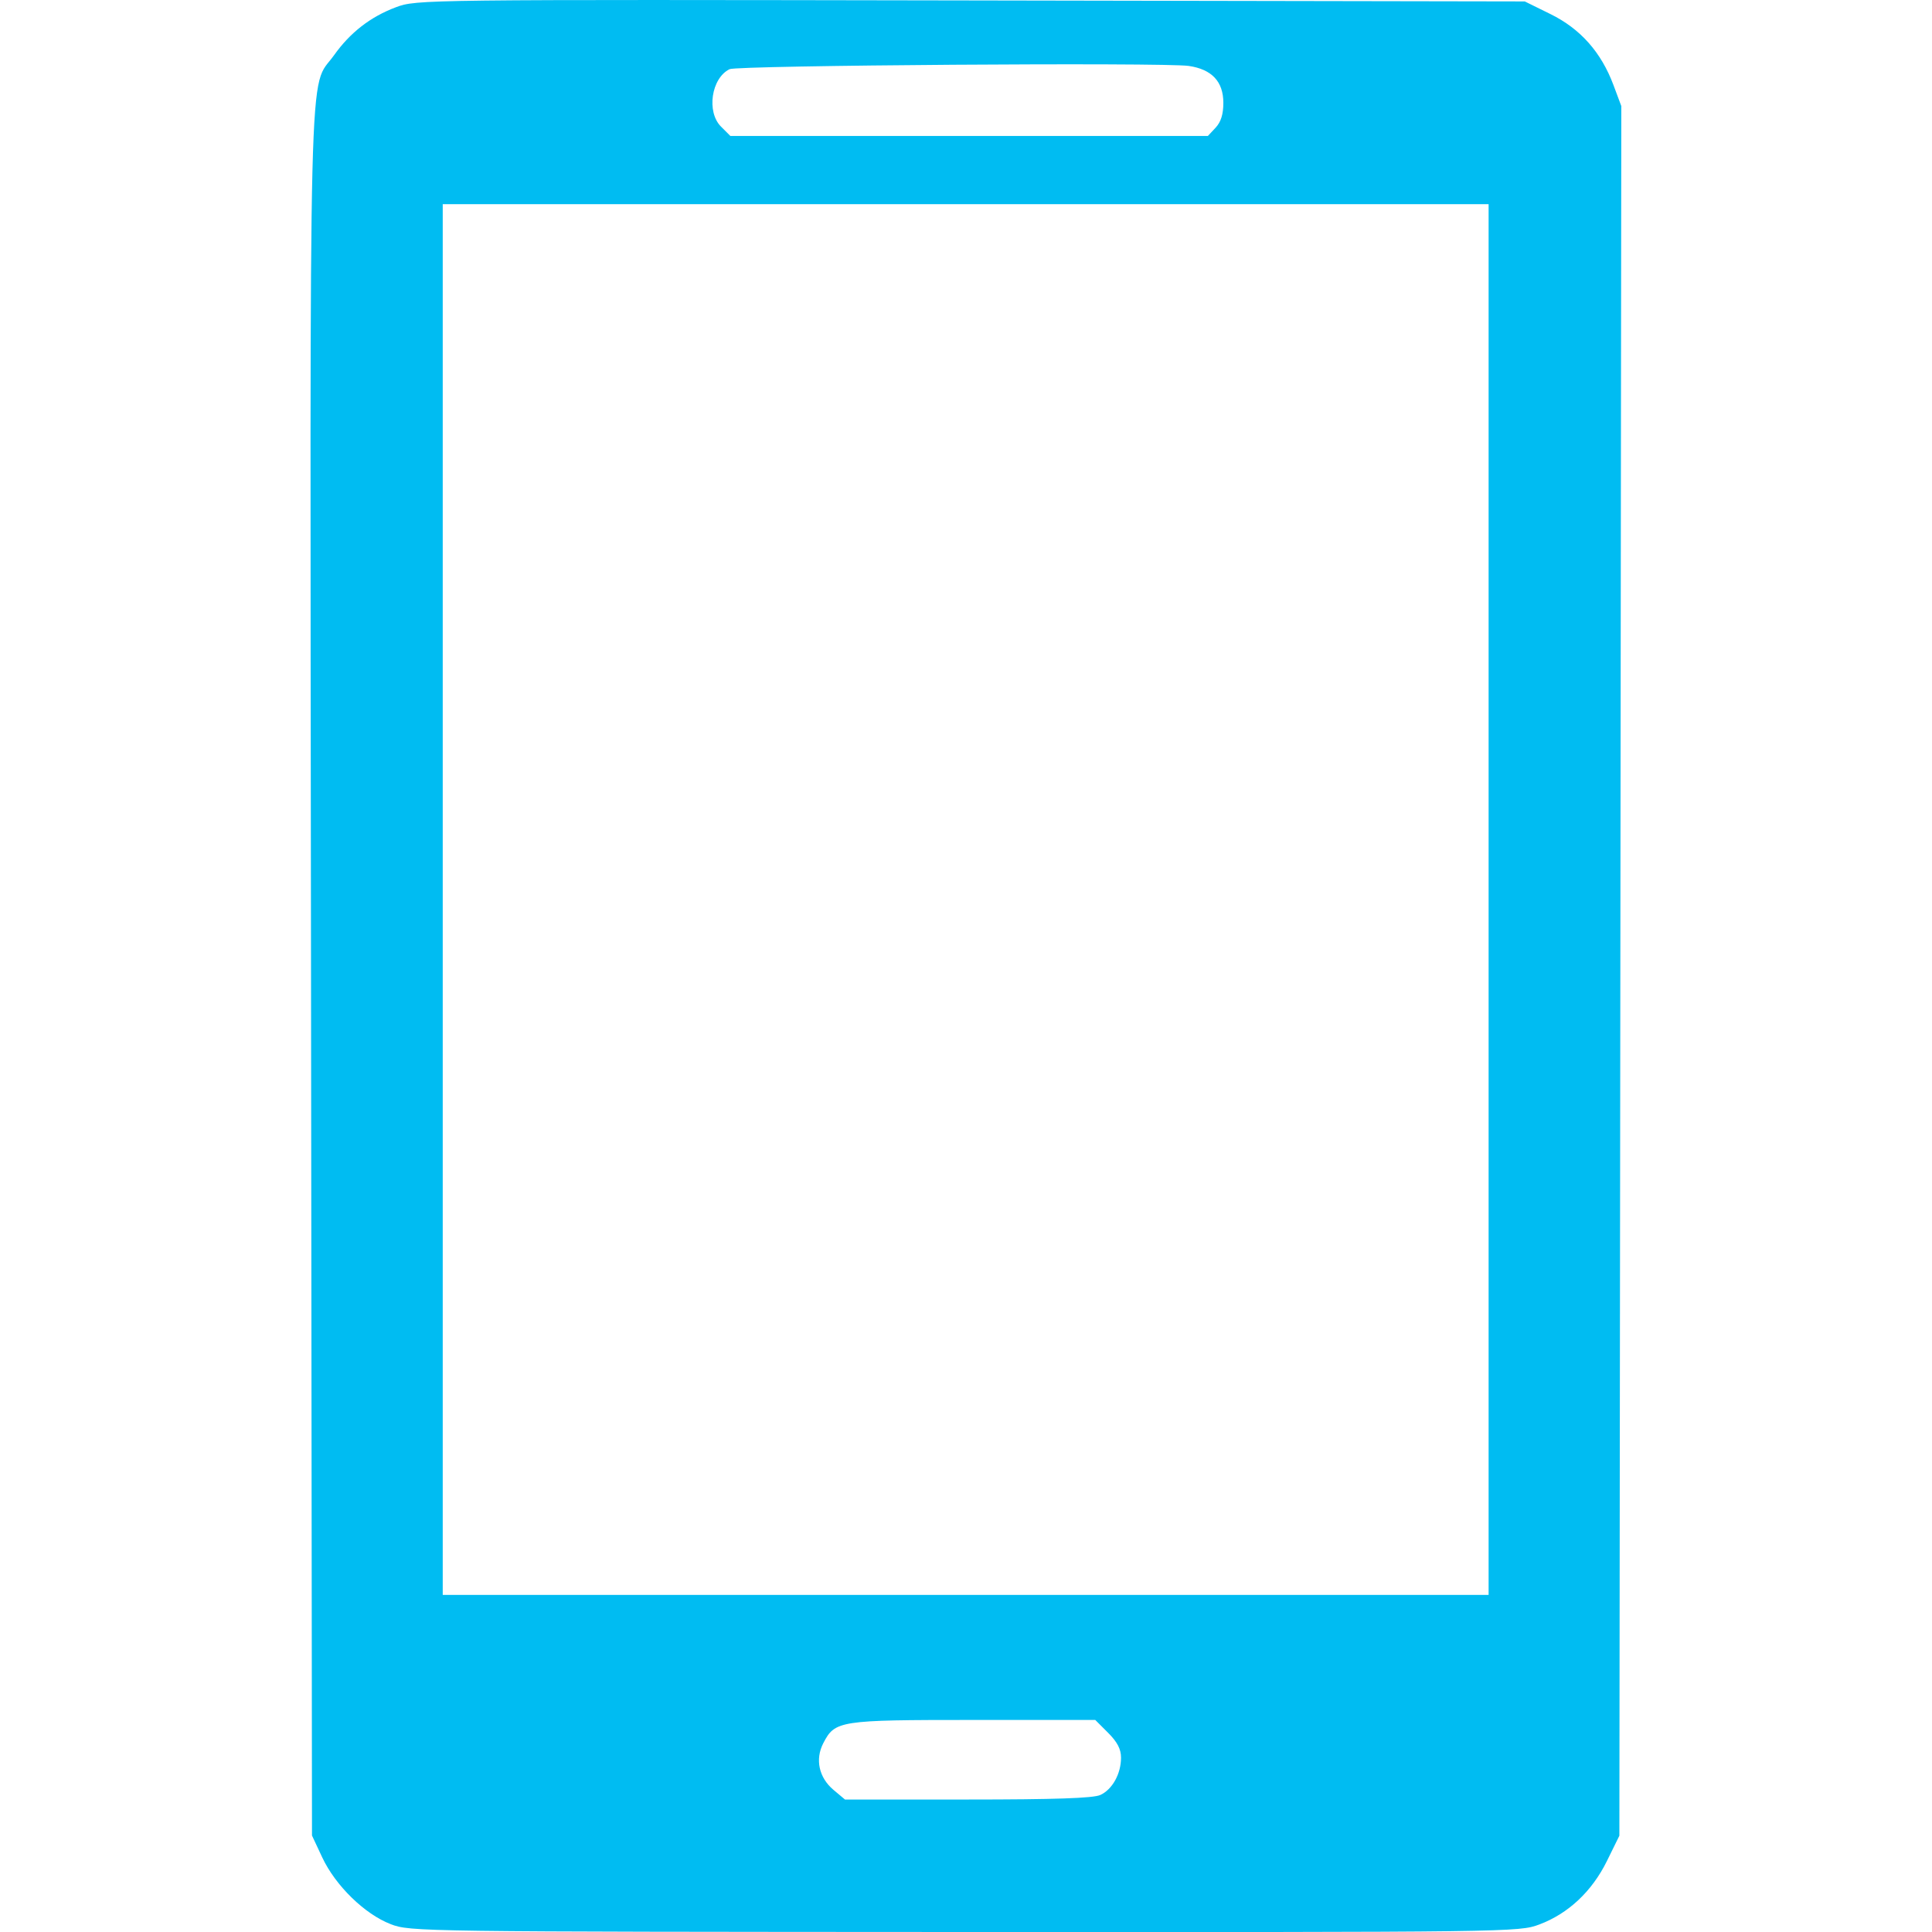
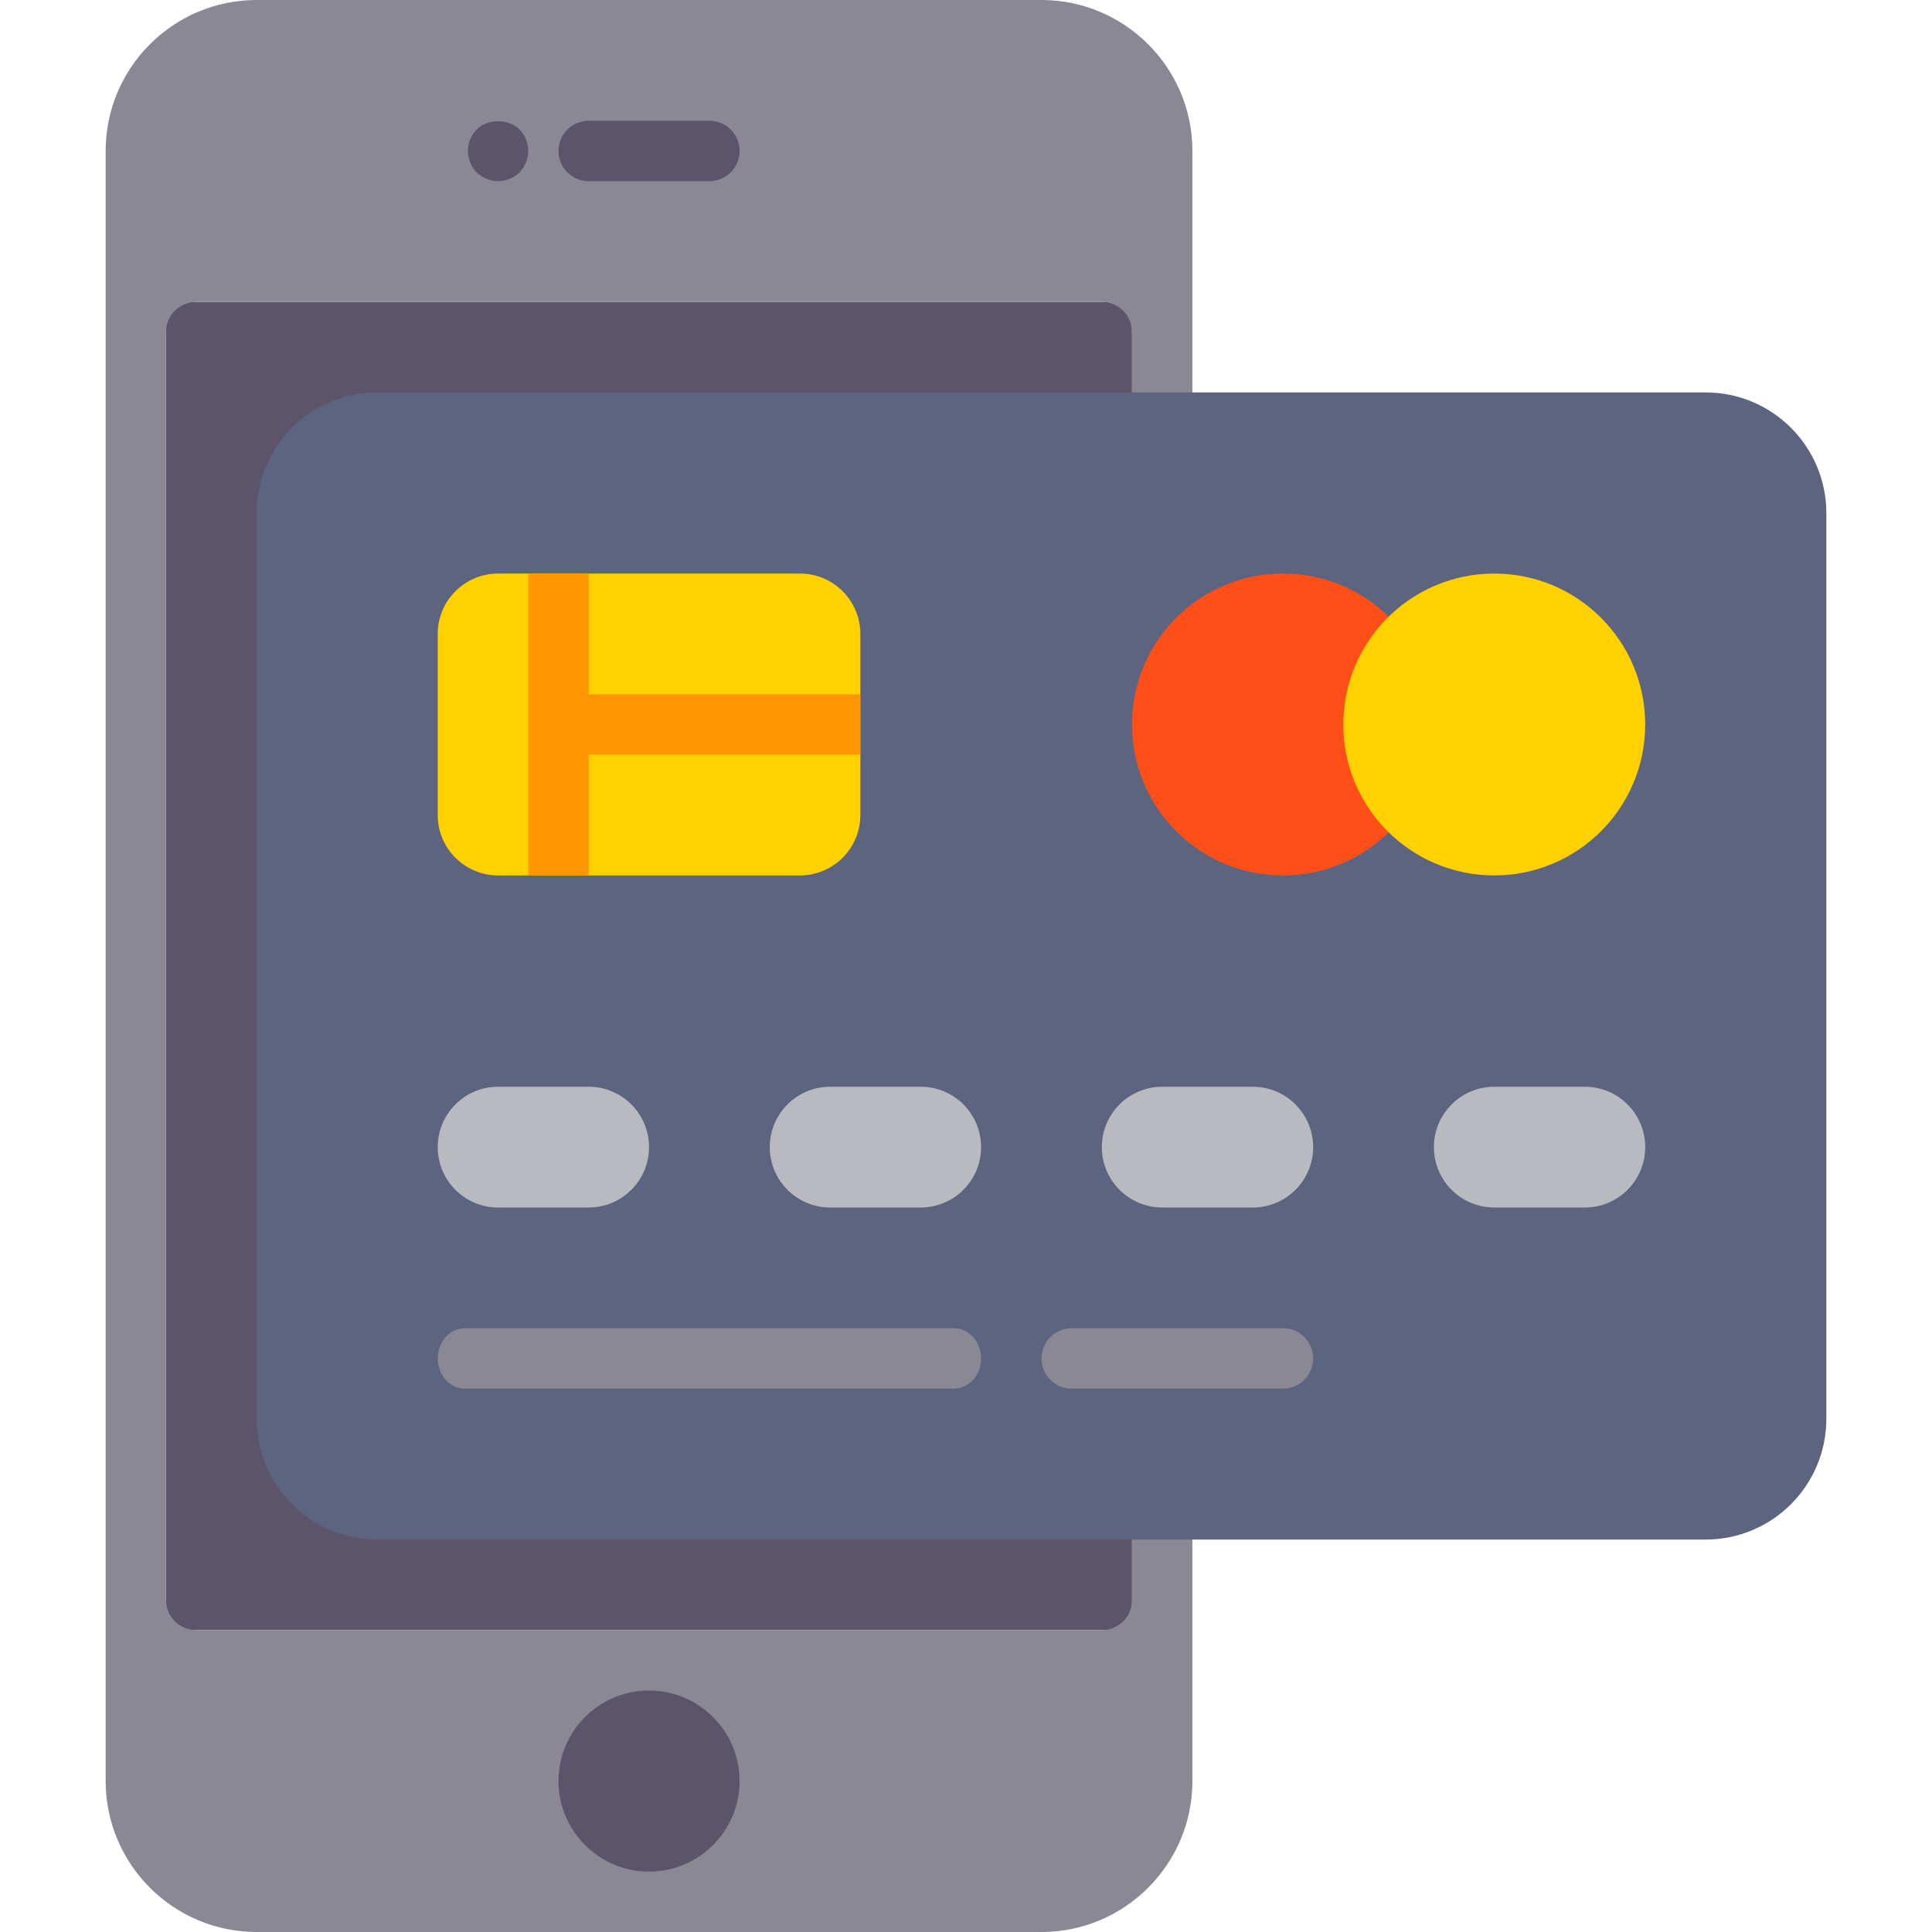
- <svg xmlns="http://www.w3.org/2000/svg" width="70px" height="70px" viewBox="-11.25 0 70 70">
-   <path d="m -57.751,747.549 c -0.937,-0.36 -1.998,-1.395 -2.477,-2.417 l -0.371,-0.792 -0.035,-31.21 c -0.039,-34.498 -0.102,-31.977 0.833,-33.293 0.586,-0.824 1.321,-1.394 2.244,-1.74 0.747,-0.279 0.886,-0.281 20.826,-0.246 l 20.074,0.036 0.93,0.458 c 1.085,0.534 1.837,1.381 2.282,2.57 l 0.285,0.763 -0.035,31.334 -0.035,31.334 -0.451,0.917 c -0.542,1.1 -1.401,1.907 -2.451,2.3 -0.738,0.276 -0.964,0.279 -20.821,0.272 -19.805,-0.01 -20.085,-0.011 -20.797,-0.285 z m 25.714,-4.678 c 0.436,-0.199 0.751,-0.767 0.751,-1.353 0,-0.309 -0.134,-0.566 -0.467,-0.899 l -0.467,-0.467 -4.414,0 c -4.868,0 -5.016,0.023 -5.44,0.843 -0.302,0.585 -0.158,1.246 0.368,1.689 l 0.418,0.351 4.445,0 c 3.154,0 4.55,-0.048 4.805,-0.164 z m 14.069,-32.444 0,-25.194 -18.947,0 -18.947,0 0,25.194 0,25.194 18.947,0 18.947,0 0,-25.194 z m -9.891,-27.966 c 0.193,-0.207 0.28,-0.486 0.28,-0.899 0,-0.771 -0.416,-1.216 -1.253,-1.338 -0.896,-0.131 -16.351,-0.022 -16.636,0.117 -0.663,0.323 -0.846,1.548 -0.31,2.083 l 0.337,0.337 8.651,0 8.651,0 0.28,-0.3 z" fill="#00bcf2" transform="translate(60.653 -677.835)" />
+ <svg xmlns="http://www.w3.org/2000/svg" version="1.1" id="Capa_1" x="0px" y="0px" viewBox="0 0 512 512" style="enable-background:new 0 0 512 512;" xml:space="preserve">
+   <g>
+     <g>
+       <g>
+         <path style="fill:#5C546A;" d="M299,432H45c-0.552,0-1-0.448-1-1V81c0-0.552,0.448-1,1-1h254c0.552,0,1,0.448,1,1v350     C300,431.552,299.552,432,299,432z" />
+       </g>
+     </g>
+     <g>
+       <g>
+         <rect x="116" y="24" style="fill:#5C546A;" width="88" height="32" />
+       </g>
+     </g>
+     <g>
+       <g>
+         <rect x="140" y="440" style="fill:#5C546A;" width="64" height="64" />
+       </g>
+     </g>
+     <g>
+       <g>
+         <path style="fill:#8A8895;" d="M276,0H68C45.945,0,28,17.945,28,40v432c0,22.055,17.945,40,40,40h208c22.055,0,40-17.945,40-40     V40C316,17.945,298.055,0,276,0z M156,32h32c4.422,0,8,3.578,8,8s-3.578,8-8,8h-32c-4.422,0-8-3.578-8-8S151.578,32,156,32z      M126.32,34.32c2.875-2.883,8.398-2.961,11.359,0c1.438,1.516,2.32,3.516,2.32,5.68c0,2.156-0.883,4.156-2.32,5.68     C136.156,47.117,134.156,48,132,48c-2.164,0-4.164-0.883-5.68-2.32C124.875,44.156,124,42.156,124,40     C124,37.836,124.875,35.836,126.32,34.32z M172,496c-13.23,0-24-10.77-24-24s10.77-24,24-24s24,10.77,24,24S185.23,496,172,496z      M292,432H52c-4.418,0-8-3.582-8-8V88c0-4.418,3.582-8,8-8h240c4.418,0,8,3.582,8,8v336C300,428.418,296.418,432,292,432z" />
+       </g>
+     </g>
+     <g>
+       <path style="fill:#5D647F;" d="M452,408H100c-17.673,0-32-14.327-32-32V136c0-17.673,14.327-32,32-32h352    c17.673,0,32,14.327,32,32v240C484,393.673,469.673,408,452,408z" />
+     </g>
+     <g>
+       <path style="fill:#FFD100;" d="M212,232h-80c-8.837,0-16-7.163-16-16v-48c0-8.837,7.163-16,16-16h80c8.837,0,16,7.163,16,16v48    C228,224.837,220.837,232,212,232z" />
+     </g>
+     <g>
+       <path style="fill:#B8BAC0;" d="M156,320h-24c-8.837,0-16-7.163-16-16v0c0-8.837,7.163-16,16-16h24c8.837,0,16,7.163,16,16v0    C172,312.837,164.837,320,156,320z" />
+     </g>
+     <g>
+       <path style="fill:#B8BAC0;" d="M244,320h-24c-8.837,0-16-7.163-16-16v0c0-8.837,7.163-16,16-16h24c8.837,0,16,7.163,16,16v0    C260,312.837,252.837,320,244,320z" />
+     </g>
+     <g>
+       <path style="fill:#B8BAC0;" d="M332,320h-24c-8.837,0-16-7.163-16-16v0c0-8.837,7.163-16,16-16h24c8.837,0,16,7.163,16,16v0    C348,312.837,340.837,320,332,320z" />
+     </g>
+     <g>
+       <path style="fill:#B8BAC0;" d="M420,320h-24c-8.837,0-16-7.163-16-16v0c0-8.837,7.163-16,16-16h24c8.837,0,16,7.163,16,16v0    C436,312.837,428.837,320,420,320z" />
+     </g>
+     <g>
+       <g>
+         <path style="fill:#8A8895;" d="M252.8,368H123.2c-3.98,0-7.2-3.582-7.2-8s3.22-8,7.2-8h129.6c3.98,0,7.2,3.582,7.2,8     S256.78,368,252.8,368z" />
+       </g>
+     </g>
+     <g>
+       <g>
+         <path style="fill:#8A8895;" d="M340,368h-56c-4.422,0-8-3.582-8-8s3.578-8,8-8h56c4.422,0,8,3.582,8,8S344.422,368,340,368z" />
+       </g>
+     </g>
+     <g>
+       <path style="fill:#FF4F19;" d="M372,216.005C364.702,225.718,353.085,232,340.001,232c-22.091,0-40-17.909-40-40s17.909-40,40-40    c13.074,0,24.682,6.272,31.981,15.971" />
+     </g>
+     <g>
+       <circle style="fill:#FFD100;" cx="396" cy="192" r="40" />
+     </g>
+     <g>
+       <polygon style="fill:#FF9500;" points="156,184 156,152 140,152 140,232 156,232 156,200 228,200 228,184   " />
+     </g>
+   </g>
+   <g>
+ </g>
+   <g>
+ </g>
+   <g>
+ </g>
+   <g>
+ </g>
+   <g>
+ </g>
+   <g>
+ </g>
+   <g>
+ </g>
+   <g>
+ </g>
+   <g>
+ </g>
+   <g>
+ </g>
+   <g>
+ </g>
+   <g>
+ </g>
+   <g>
+ </g>
+   <g>
+ </g>
+   <g>
+ </g>
</svg>
